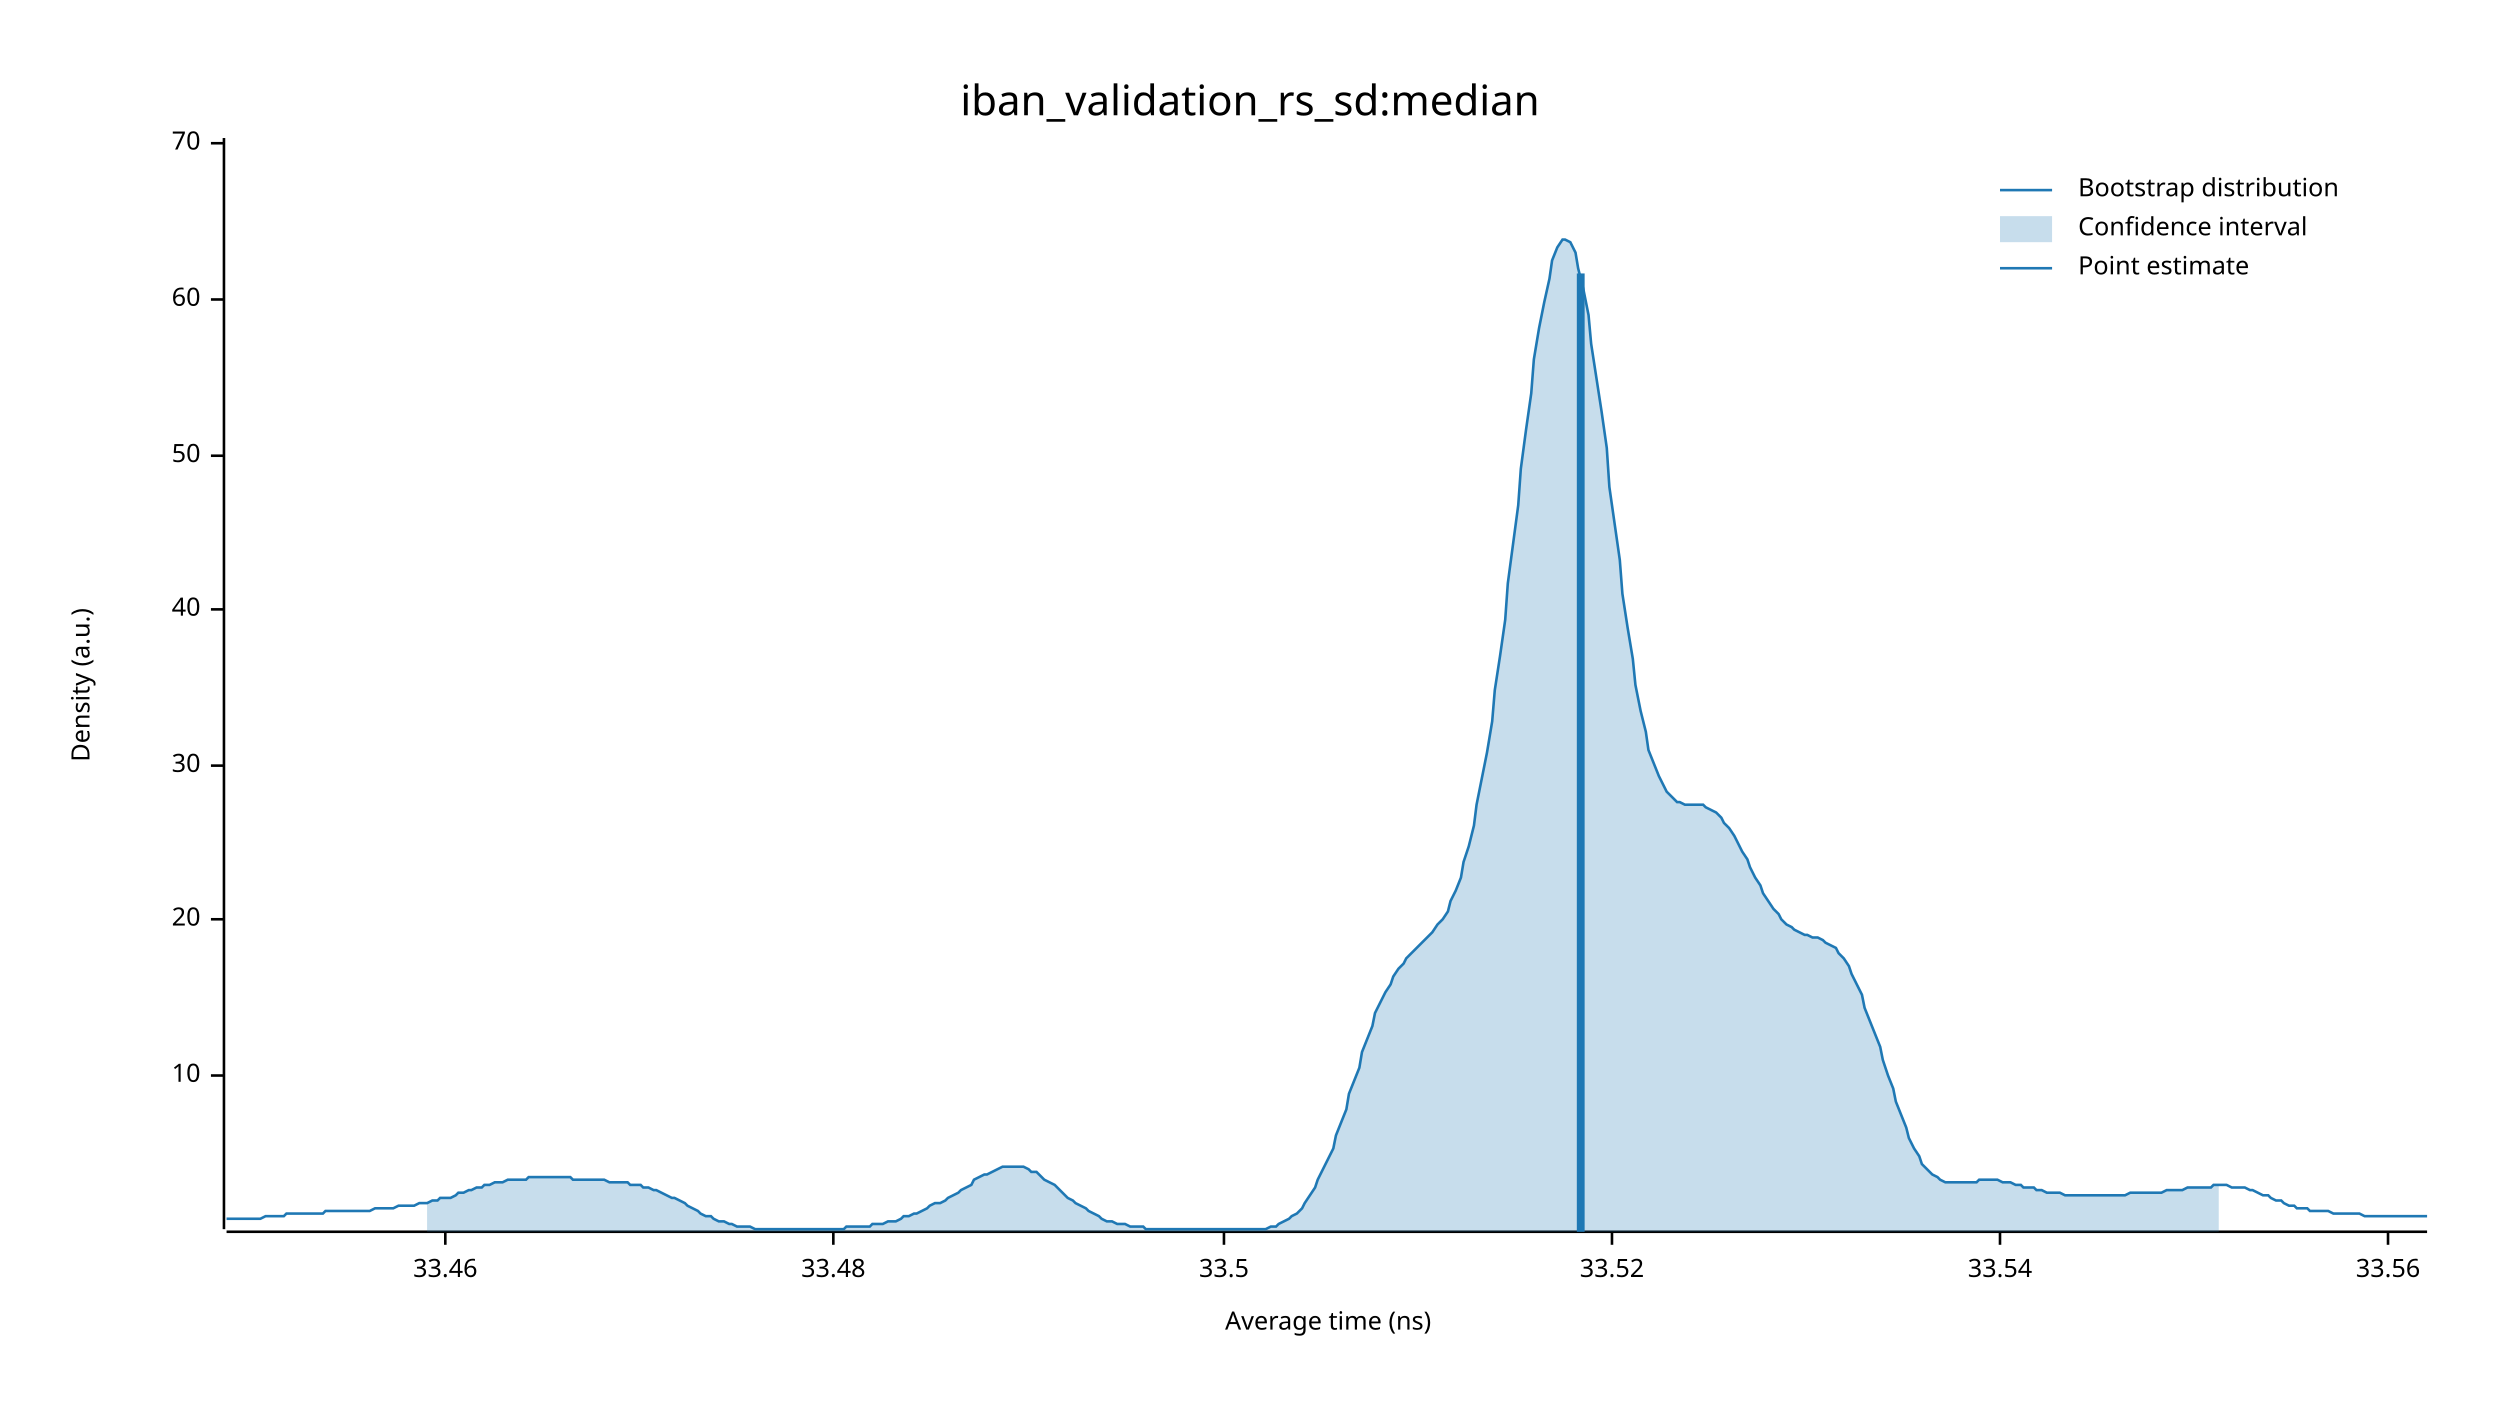
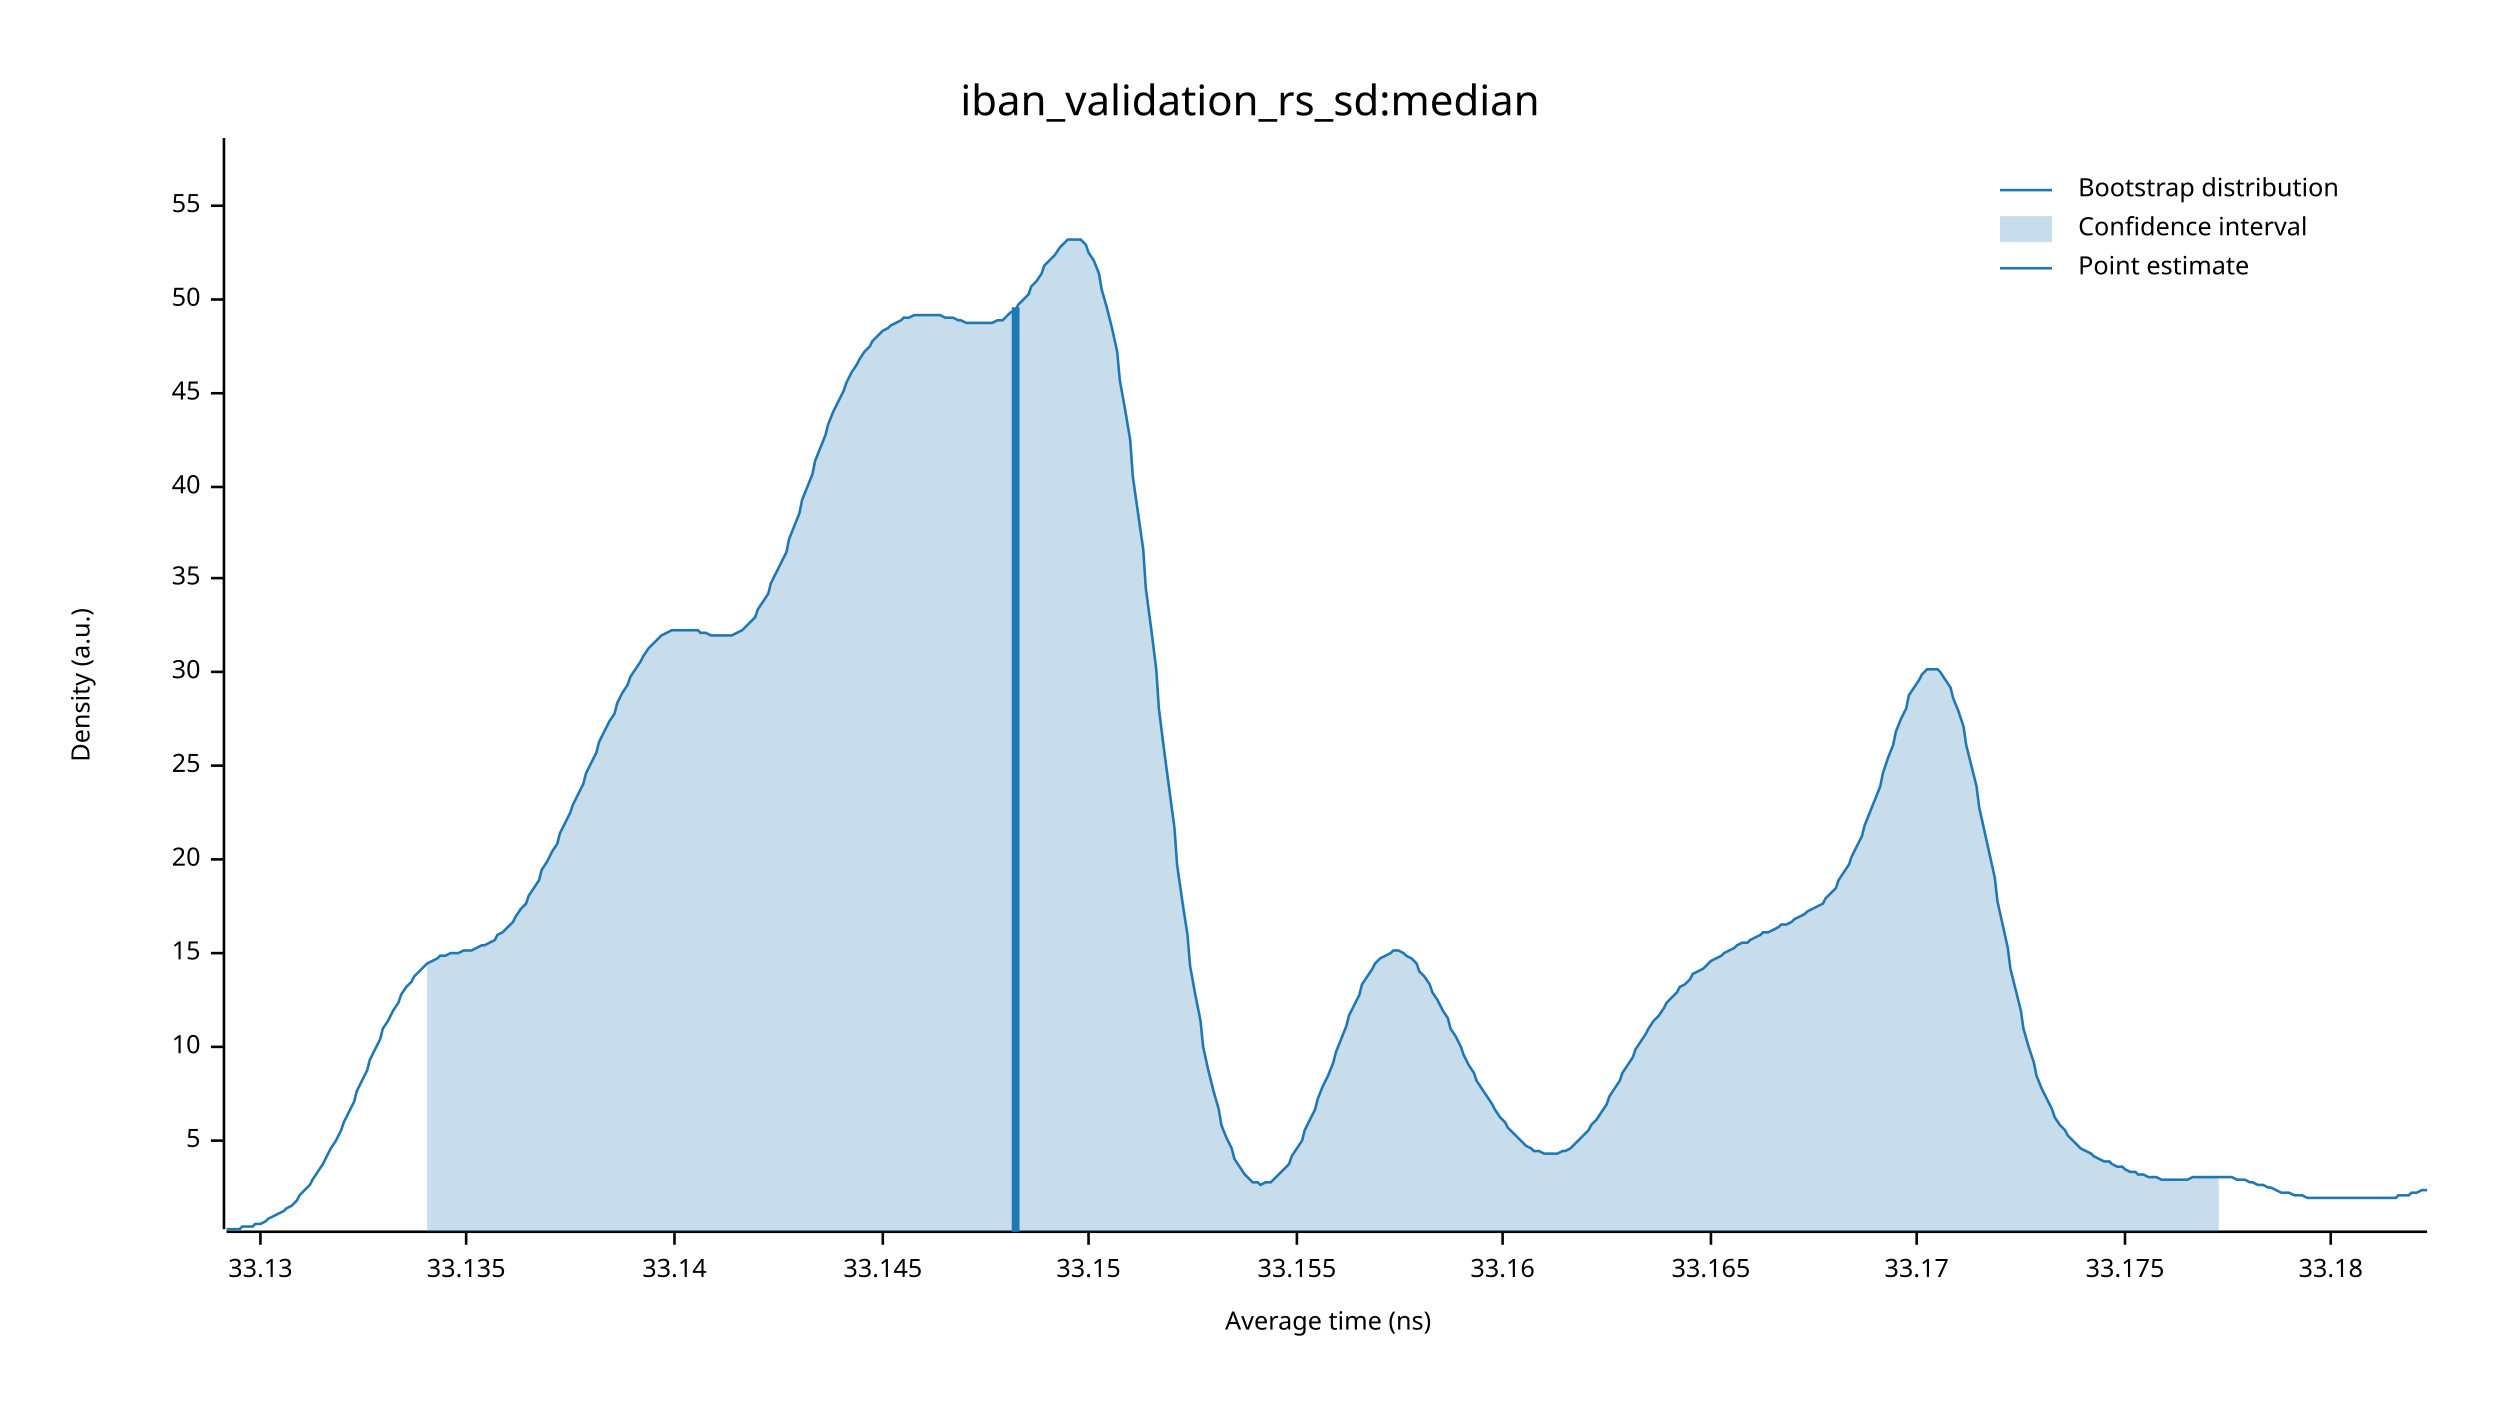
<svg xmlns="http://www.w3.org/2000/svg" width="960" height="540" viewBox="0 0 960 540">
  <text x="480" y="32" dy="0.76em" text-anchor="middle" font-family="sans-serif" font-size="16.129" opacity="1" fill="#000000">
iban_validation_rs_sd:median
</text>
  <text x="27" y="263" dy="0.76em" text-anchor="middle" font-family="sans-serif" font-size="9.677" opacity="1" fill="#000000" transform="rotate(270, 27, 263)">
Density (a.u.)
</text>
  <text x="510" y="513" dy="-0.5ex" text-anchor="middle" font-family="sans-serif" font-size="9.677" opacity="1" fill="#000000">
Average time (ns)
</text>
  <polyline fill="none" opacity="1" stroke="#000000" stroke-width="1" points="86,53 86,472 " />
-   <text x="77" y="413" dy="0.5ex" text-anchor="end" font-family="sans-serif" font-size="9.677" opacity="1" fill="#000000">
+   <text x="77" y="438" dy="0.5ex" text-anchor="end" font-family="sans-serif" font-size="9.677" opacity="1" fill="#000000">
+ 5
+ </text>
+   <polyline fill="none" opacity="1" stroke="#000000" stroke-width="1" points="81,438 86,438 " />
+   <text x="77" y="402" dy="0.5ex" text-anchor="end" font-family="sans-serif" font-size="9.677" opacity="1" fill="#000000">
10
</text>
-   <polyline fill="none" opacity="1" stroke="#000000" stroke-width="1" points="81,413 86,413 " />
-   <text x="77" y="353" dy="0.5ex" text-anchor="end" font-family="sans-serif" font-size="9.677" opacity="1" fill="#000000">
+   <polyline fill="none" opacity="1" stroke="#000000" stroke-width="1" points="81,402 86,402 " />
+   <text x="77" y="366" dy="0.5ex" text-anchor="end" font-family="sans-serif" font-size="9.677" opacity="1" fill="#000000">
+ 15
+ </text>
+   <polyline fill="none" opacity="1" stroke="#000000" stroke-width="1" points="81,366 86,366 " />
+   <text x="77" y="330" dy="0.5ex" text-anchor="end" font-family="sans-serif" font-size="9.677" opacity="1" fill="#000000">
20
</text>
-   <polyline fill="none" opacity="1" stroke="#000000" stroke-width="1" points="81,353 86,353 " />
+   <polyline fill="none" opacity="1" stroke="#000000" stroke-width="1" points="81,330 86,330 " />
  <text x="77" y="294" dy="0.5ex" text-anchor="end" font-family="sans-serif" font-size="9.677" opacity="1" fill="#000000">
+ 25
+ </text>
+   <polyline fill="none" opacity="1" stroke="#000000" stroke-width="1" points="81,294 86,294 " />
+   <text x="77" y="258" dy="0.5ex" text-anchor="end" font-family="sans-serif" font-size="9.677" opacity="1" fill="#000000">
30
</text>
-   <polyline fill="none" opacity="1" stroke="#000000" stroke-width="1" points="81,294 86,294 " />
-   <text x="77" y="234" dy="0.5ex" text-anchor="end" font-family="sans-serif" font-size="9.677" opacity="1" fill="#000000">
+   <polyline fill="none" opacity="1" stroke="#000000" stroke-width="1" points="81,258 86,258 " />
+   <text x="77" y="222" dy="0.5ex" text-anchor="end" font-family="sans-serif" font-size="9.677" opacity="1" fill="#000000">
+ 35
+ </text>
+   <polyline fill="none" opacity="1" stroke="#000000" stroke-width="1" points="81,222 86,222 " />
+   <text x="77" y="187" dy="0.5ex" text-anchor="end" font-family="sans-serif" font-size="9.677" opacity="1" fill="#000000">
40
</text>
-   <polyline fill="none" opacity="1" stroke="#000000" stroke-width="1" points="81,234 86,234 " />
-   <text x="77" y="175" dy="0.5ex" text-anchor="end" font-family="sans-serif" font-size="9.677" opacity="1" fill="#000000">
+   <polyline fill="none" opacity="1" stroke="#000000" stroke-width="1" points="81,187 86,187 " />
+   <text x="77" y="151" dy="0.5ex" text-anchor="end" font-family="sans-serif" font-size="9.677" opacity="1" fill="#000000">
+ 45
+ </text>
+   <polyline fill="none" opacity="1" stroke="#000000" stroke-width="1" points="81,151 86,151 " />
+   <text x="77" y="115" dy="0.5ex" text-anchor="end" font-family="sans-serif" font-size="9.677" opacity="1" fill="#000000">
50
</text>
-   <polyline fill="none" opacity="1" stroke="#000000" stroke-width="1" points="81,175 86,175 " />
-   <text x="77" y="115" dy="0.5ex" text-anchor="end" font-family="sans-serif" font-size="9.677" opacity="1" fill="#000000">
- 60
+   <polyline fill="none" opacity="1" stroke="#000000" stroke-width="1" points="81,115 86,115 " />
+   <text x="77" y="79" dy="0.5ex" text-anchor="end" font-family="sans-serif" font-size="9.677" opacity="1" fill="#000000">
+ 55
</text>
-   <polyline fill="none" opacity="1" stroke="#000000" stroke-width="1" points="81,115 86,115 " />
-   <text x="77" y="55" dy="0.5ex" text-anchor="end" font-family="sans-serif" font-size="9.677" opacity="1" fill="#000000">
- 70
+   <polyline fill="none" opacity="1" stroke="#000000" stroke-width="1" points="81,79 86,79 " />
+   <polyline fill="none" opacity="1" stroke="#000000" stroke-width="1" points="87,473 932,473 " />
+   <text x="100" y="483" dy="0.76em" text-anchor="middle" font-family="sans-serif" font-size="9.677" opacity="1" fill="#000000">
+ 33.13
</text>
-   <polyline fill="none" opacity="1" stroke="#000000" stroke-width="1" points="81,55 86,55 " />
-   <polyline fill="none" opacity="1" stroke="#000000" stroke-width="1" points="87,473 932,473 " />
-   <text x="171" y="483" dy="0.76em" text-anchor="middle" font-family="sans-serif" font-size="9.677" opacity="1" fill="#000000">
- 33.46
+   <polyline fill="none" opacity="1" stroke="#000000" stroke-width="1" points="100,473 100,478 " />
+   <text x="179" y="483" dy="0.76em" text-anchor="middle" font-family="sans-serif" font-size="9.677" opacity="1" fill="#000000">
+ 33.135
</text>
-   <polyline fill="none" opacity="1" stroke="#000000" stroke-width="1" points="171,473 171,478 " />
-   <text x="320" y="483" dy="0.76em" text-anchor="middle" font-family="sans-serif" font-size="9.677" opacity="1" fill="#000000">
- 33.48
+   <polyline fill="none" opacity="1" stroke="#000000" stroke-width="1" points="179,473 179,478 " />
+   <text x="259" y="483" dy="0.76em" text-anchor="middle" font-family="sans-serif" font-size="9.677" opacity="1" fill="#000000">
+ 33.14
</text>
-   <polyline fill="none" opacity="1" stroke="#000000" stroke-width="1" points="320,473 320,478 " />
-   <text x="470" y="483" dy="0.76em" text-anchor="middle" font-family="sans-serif" font-size="9.677" opacity="1" fill="#000000">
- 33.5
+   <polyline fill="none" opacity="1" stroke="#000000" stroke-width="1" points="259,473 259,478 " />
+   <text x="339" y="483" dy="0.76em" text-anchor="middle" font-family="sans-serif" font-size="9.677" opacity="1" fill="#000000">
+ 33.145
</text>
-   <polyline fill="none" opacity="1" stroke="#000000" stroke-width="1" points="470,473 470,478 " />
-   <text x="619" y="483" dy="0.76em" text-anchor="middle" font-family="sans-serif" font-size="9.677" opacity="1" fill="#000000">
- 33.52
+   <polyline fill="none" opacity="1" stroke="#000000" stroke-width="1" points="339,473 339,478 " />
+   <text x="418" y="483" dy="0.76em" text-anchor="middle" font-family="sans-serif" font-size="9.677" opacity="1" fill="#000000">
+ 33.15
</text>
-   <polyline fill="none" opacity="1" stroke="#000000" stroke-width="1" points="619,473 619,478 " />
-   <text x="768" y="483" dy="0.76em" text-anchor="middle" font-family="sans-serif" font-size="9.677" opacity="1" fill="#000000">
- 33.54
+   <polyline fill="none" opacity="1" stroke="#000000" stroke-width="1" points="418,473 418,478 " />
+   <text x="498" y="483" dy="0.76em" text-anchor="middle" font-family="sans-serif" font-size="9.677" opacity="1" fill="#000000">
+ 33.155
</text>
-   <polyline fill="none" opacity="1" stroke="#000000" stroke-width="1" points="768,473 768,478 " />
-   <text x="917" y="483" dy="0.76em" text-anchor="middle" font-family="sans-serif" font-size="9.677" opacity="1" fill="#000000">
- 33.56
+   <polyline fill="none" opacity="1" stroke="#000000" stroke-width="1" points="498,473 498,478 " />
+   <text x="577" y="483" dy="0.76em" text-anchor="middle" font-family="sans-serif" font-size="9.677" opacity="1" fill="#000000">
+ 33.16
</text>
-   <polyline fill="none" opacity="1" stroke="#000000" stroke-width="1" points="917,473 917,478 " />
-   <polyline fill="none" opacity="1" stroke="#1F78B4" stroke-width="1" points="87,468 88,468 90,468 92,468 93,468 95,468 97,468 98,468 100,468 102,467 103,467 105,467 107,467 109,467 110,466 112,466 114,466 115,466 117,466 119,466 120,466 122,466 124,466 125,465 127,465 129,465 131,465 132,465 134,465 136,465 137,465 139,465 141,465 142,465 144,464 146,464 147,464 149,464 151,464 153,463 154,463 156,463 158,463 159,463 161,462 163,462 164,462 166,461 168,461 169,460 171,460 173,460 175,459 176,458 178,458 180,457 181,457 183,456 185,456 186,455 188,455 190,454 191,454 193,454 195,453 197,453 198,453 200,453 202,453 203,452 205,452 207,452 208,452 210,452 212,452 214,452 215,452 217,452 219,452 220,453 222,453 224,453 225,453 227,453 229,453 230,453 232,453 234,454 236,454 237,454 239,454 241,454 242,455 244,455 246,455 247,456 249,456 251,457 252,457 254,458 256,459 258,460 259,460 261,461 263,462 264,463 266,464 268,465 269,466 271,467 273,467 274,468 276,469 278,469 280,470 281,470 283,471 285,471 286,471 288,471 290,472 291,472 293,472 295,472 296,472 298,472 300,472 302,472 303,472 305,472 307,472 308,472 310,472 312,472 313,472 315,472 317,472 318,472 320,472 322,472 324,472 325,471 327,471 329,471 330,471 332,471 334,471 335,470 337,470 339,470 341,469 342,469 344,469 346,468 347,467 349,467 351,466 352,466 354,465 356,464 357,463 359,462 361,462 363,461 364,460 366,459 368,458 369,457 371,456 373,455 374,453 376,452 378,451 379,451 381,450 383,449 385,448 386,448 388,448 390,448 391,448 393,448 395,449 396,450 398,450 400,452 401,453 403,454 405,455 407,457 408,458 410,460 412,461 413,462 415,463 417,464 418,465 420,466 422,467 423,468 425,469 427,469 429,470 430,470 432,470 434,471 435,471 437,471 439,471 440,472 442,472 444,472 445,472 447,472 449,472 451,472 452,472 454,472 456,472 457,472 459,472 461,472 462,472 464,472 466,472 468,472 469,472 471,472 473,472 474,472 476,472 478,472 479,472 481,472 483,472 484,472 486,472 488,471 490,471 491,470 493,469 495,468 496,467 498,466 500,464 501,462 503,459 505,456 506,453 508,449 510,445 512,441 513,436 515,431 517,426 518,420 520,415 522,410 523,404 525,399 527,394 528,389 530,385 532,381 534,378 535,375 537,372 539,370 540,368 542,366 544,364 545,363 547,361 549,359 550,358 552,355 554,353 556,350 557,346 559,342 561,337 562,331 564,325 566,317 567,309 569,299 571,289 573,277 574,265 576,252 578,238 579,224 581,209 583,194 584,180 586,165 588,151 589,138 591,126 593,116 595,107 596,100 598,95 600,92 601,92 603,93 605,97 606,103 608,111 610,121 611,132 613,145 615,158 617,172 618,187 620,201 622,215 623,228 625,241 627,253 628,263 630,273 632,281 633,288 635,293 637,298 639,302 640,304 642,306 644,308 645,308 647,309 649,309 650,309 652,309 654,309 655,310 657,311 659,312 661,314 662,316 664,318 666,321 667,323 669,327 671,330 672,333 674,337 676,340 677,343 679,346 681,349 683,351 684,353 686,355 688,356 689,357 691,358 693,359 694,359 696,360 698,360 700,361 701,362 703,363 705,364 706,366 708,368 710,371 711,374 713,378 715,382 716,387 718,392 720,397 722,402 723,407 725,413 727,418 728,423 730,428 732,433 733,437 735,441 737,444 738,447 740,449 742,451 744,452 745,453 747,454 749,454 750,454 752,454 754,454 755,454 757,454 759,454 760,453 762,453 764,453 766,453 767,453 769,454 771,454 772,454 774,455 776,455 777,456 779,456 781,456 782,457 784,457 786,458 788,458 789,458 791,458 793,459 794,459 796,459 798,459 799,459 801,459 803,459 804,459 806,459 808,459 810,459 811,459 813,459 815,459 816,459 818,458 820,458 821,458 823,458 825,458 827,458 828,458 830,458 832,457 833,457 835,457 837,457 838,457 840,456 842,456 843,456 845,456 847,456 849,456 850,455 852,455 854,455 855,455 857,456 859,456 860,456 862,456 864,457 865,457 867,458 869,459 871,459 872,460 874,461 876,461 877,462 879,463 881,463 882,464 884,464 886,464 887,465 889,465 891,465 893,465 894,465 896,466 898,466 899,466 901,466 903,466 904,466 906,466 908,467 909,467 911,467 913,467 915,467 916,467 918,467 920,467 921,467 923,467 925,467 926,467 928,467 930,467 932,467 " />
-   <polygon opacity="0.25" fill="#1F78B4" points="164,462 166,461 168,461 169,460 171,460 173,460 175,459 176,458 178,458 180,457 181,457 183,456 185,456 186,455 188,455 190,454 191,454 193,454 195,453 197,453 198,453 200,453 202,453 203,452 205,452 207,452 208,452 210,452 212,452 214,452 215,452 217,452 219,452 220,453 222,453 224,453 225,453 227,453 229,453 230,453 232,453 234,454 236,454 237,454 239,454 241,454 242,455 244,455 246,455 247,456 249,456 251,457 252,457 254,458 256,459 258,460 259,460 261,461 263,462 264,463 266,464 268,465 269,466 271,467 273,467 274,468 276,469 278,469 280,470 281,470 283,471 285,471 286,471 288,471 290,472 291,472 293,472 295,472 296,472 298,472 300,472 302,472 303,472 305,472 307,472 308,472 310,472 312,472 313,472 315,472 317,472 318,472 320,472 322,472 324,472 325,471 327,471 329,471 330,471 332,471 334,471 335,470 337,470 339,470 341,469 342,469 344,469 346,468 347,467 349,467 351,466 352,466 354,465 356,464 357,463 359,462 361,462 363,461 364,460 366,459 368,458 369,457 371,456 373,455 374,453 376,452 378,451 379,451 381,450 383,449 385,448 386,448 388,448 390,448 391,448 393,448 395,449 396,450 398,450 400,452 401,453 403,454 405,455 407,457 408,458 410,460 412,461 413,462 415,463 417,464 418,465 420,466 422,467 423,468 425,469 427,469 429,470 430,470 432,470 434,471 435,471 437,471 439,471 440,472 442,472 444,472 445,472 447,472 449,472 451,472 452,472 454,472 456,472 457,472 459,472 461,472 462,472 464,472 466,472 468,472 469,472 471,472 473,472 474,472 476,472 478,472 479,472 481,472 483,472 484,472 486,472 488,471 490,471 491,470 493,469 495,468 496,467 498,466 500,464 501,462 503,459 505,456 506,453 508,449 510,445 512,441 513,436 515,431 517,426 518,420 520,415 522,410 523,404 525,399 527,394 528,389 530,385 532,381 534,378 535,375 537,372 539,370 540,368 542,366 544,364 545,363 547,361 549,359 550,358 552,355 554,353 556,350 557,346 559,342 561,337 562,331 564,325 566,317 567,309 569,299 571,289 573,277 574,265 576,252 578,238 579,224 581,209 583,194 584,180 586,165 588,151 589,138 591,126 593,116 595,107 596,100 598,95 600,92 601,92 603,93 605,97 606,103 608,111 610,121 611,132 613,145 615,158 617,172 618,187 620,201 622,215 623,228 625,241 627,253 628,263 630,273 632,281 633,288 635,293 637,298 639,302 640,304 642,306 644,308 645,308 647,309 649,309 650,309 652,309 654,309 655,310 657,311 659,312 661,314 662,316 664,318 666,321 667,323 669,327 671,330 672,333 674,337 676,340 677,343 679,346 681,349 683,351 684,353 686,355 688,356 689,357 691,358 693,359 694,359 696,360 698,360 700,361 701,362 703,363 705,364 706,366 708,368 710,371 711,374 713,378 715,382 716,387 718,392 720,397 722,402 723,407 725,413 727,418 728,423 730,428 732,433 733,437 735,441 737,444 738,447 740,449 742,451 744,452 745,453 747,454 749,454 750,454 752,454 754,454 755,454 757,454 759,454 760,453 762,453 764,453 766,453 767,453 769,454 771,454 772,454 774,455 776,455 777,456 779,456 781,456 782,457 784,457 786,458 788,458 789,458 791,458 793,459 794,459 796,459 798,459 799,459 801,459 803,459 804,459 806,459 808,459 810,459 811,459 813,459 815,459 816,459 818,458 820,458 821,458 823,458 825,458 827,458 828,458 830,458 832,457 833,457 835,457 837,457 838,457 840,456 842,456 843,456 845,456 847,456 849,456 850,455 852,455 852,473 164,473 " />
-   <polyline fill="none" opacity="1" stroke="#1F78B4" stroke-width="3" points="607,473 607,105 " />
+   <polyline fill="none" opacity="1" stroke="#000000" stroke-width="1" points="577,473 577,478 " />
+   <text x="657" y="483" dy="0.76em" text-anchor="middle" font-family="sans-serif" font-size="9.677" opacity="1" fill="#000000">
+ 33.165
+ </text>
+   <polyline fill="none" opacity="1" stroke="#000000" stroke-width="1" points="657,473 657,478 " />
+   <text x="736" y="483" dy="0.76em" text-anchor="middle" font-family="sans-serif" font-size="9.677" opacity="1" fill="#000000">
+ 33.17
+ </text>
+   <polyline fill="none" opacity="1" stroke="#000000" stroke-width="1" points="736,473 736,478 " />
+   <text x="816" y="483" dy="0.76em" text-anchor="middle" font-family="sans-serif" font-size="9.677" opacity="1" fill="#000000">
+ 33.175
+ </text>
+   <polyline fill="none" opacity="1" stroke="#000000" stroke-width="1" points="816,473 816,478 " />
+   <text x="895" y="483" dy="0.76em" text-anchor="middle" font-family="sans-serif" font-size="9.677" opacity="1" fill="#000000">
+ 33.18
+ </text>
+   <polyline fill="none" opacity="1" stroke="#000000" stroke-width="1" points="895,473 895,478 " />
+   <polyline fill="none" opacity="1" stroke="#1F78B4" stroke-width="1" points="87,472 88,472 90,472 92,472 93,471 95,471 97,471 98,470 100,470 102,469 103,468 105,467 107,466 109,465 110,464 112,463 114,461 115,459 117,457 119,455 120,453 122,450 124,447 125,445 127,441 129,438 131,434 132,431 134,427 136,423 137,419 139,415 141,411 142,407 144,403 146,399 147,395 149,392 151,388 153,385 154,382 156,379 158,377 159,375 161,373 163,371 164,370 166,369 168,368 169,367 171,367 173,366 175,366 176,366 178,365 180,365 181,365 183,364 185,363 186,363 188,362 190,361 191,359 193,358 195,356 197,354 198,352 200,349 202,347 203,344 205,341 207,338 208,334 210,331 212,327 214,324 215,320 217,316 219,312 220,309 222,305 224,301 225,297 227,293 229,289 230,285 232,281 234,277 236,274 237,270 239,266 241,263 242,260 244,257 246,254 247,252 249,249 251,247 252,246 254,244 256,243 258,242 259,242 261,242 263,242 264,242 266,242 268,242 269,243 271,243 273,244 274,244 276,244 278,244 280,244 281,244 283,243 285,242 286,241 288,239 290,237 291,234 293,231 295,228 296,224 298,220 300,216 302,212 303,207 305,202 307,197 308,192 310,187 312,182 313,177 315,172 317,167 318,163 320,158 322,154 324,150 325,147 327,143 329,140 330,138 332,135 334,133 335,131 337,129 339,127 341,126 342,125 344,124 346,123 347,122 349,122 351,121 352,121 354,121 356,121 357,121 359,121 361,121 363,122 364,122 366,122 368,123 369,123 371,124 373,124 374,124 376,124 378,124 379,124 381,124 383,123 385,123 386,122 388,120 390,119 391,117 393,115 395,113 396,110 398,108 400,105 401,102 403,100 405,98 407,95 408,94 410,92 412,92 413,92 415,92 417,94 418,97 420,100 422,105 423,111 425,118 427,126 429,135 430,146 432,157 434,169 435,183 437,197 439,211 440,226 442,241 444,257 445,272 447,288 449,303 451,318 452,332 454,346 456,359 457,371 459,382 461,392 462,402 464,411 466,419 468,426 469,432 471,437 473,441 474,445 476,448 478,451 479,452 481,454 483,454 484,455 486,454 488,454 490,452 491,451 493,449 495,447 496,444 498,441 500,438 501,434 503,430 505,426 506,422 508,417 510,413 512,408 513,404 515,399 517,394 518,390 520,386 522,382 523,378 525,375 527,372 528,370 530,368 532,367 534,366 535,365 537,365 539,366 540,367 542,368 544,370 545,373 547,375 549,378 550,381 552,384 554,388 556,391 557,395 559,398 561,402 562,405 564,409 566,412 567,415 569,418 571,421 573,424 574,426 576,429 578,431 579,433 581,435 583,437 584,438 586,440 588,441 589,442 591,442 593,443 595,443 596,443 598,443 600,442 601,442 603,441 605,439 606,438 608,436 610,434 611,432 613,430 615,427 617,424 618,421 620,418 622,415 623,412 625,409 627,406 628,403 630,400 632,397 633,395 635,392 637,390 639,387 640,385 642,383 644,381 645,379 647,378 649,376 650,374 652,373 654,372 655,371 657,369 659,368 661,367 662,366 664,365 666,364 667,363 669,362 671,362 672,361 674,360 676,359 677,358 679,358 681,357 683,356 684,355 686,355 688,354 689,353 691,352 693,351 694,350 696,349 698,348 700,347 701,345 703,343 705,341 706,338 708,335 710,332 711,329 713,325 715,321 716,317 718,312 720,307 722,302 723,297 725,291 727,286 728,281 730,276 732,272 733,267 735,264 737,261 738,259 740,257 742,257 744,257 745,258 747,261 749,264 750,268 752,273 754,279 755,286 757,294 759,302 760,310 762,319 764,328 766,337 767,346 769,355 771,364 772,372 774,380 776,388 777,395 779,402 781,408 782,413 784,418 786,422 788,426 789,429 791,432 793,434 794,436 796,438 798,440 799,441 801,442 803,443 804,444 806,445 808,446 810,446 811,447 813,448 815,448 816,449 818,450 820,450 821,451 823,451 825,452 827,452 828,452 830,453 832,453 833,453 835,453 837,453 838,453 840,453 842,452 843,452 845,452 847,452 849,452 850,452 852,452 854,452 855,452 857,452 859,453 860,453 862,453 864,454 865,454 867,455 869,455 871,456 872,456 874,457 876,458 877,458 879,458 881,459 882,459 884,459 886,460 887,460 889,460 891,460 893,460 894,460 896,460 898,460 899,460 901,460 903,460 904,460 906,460 908,460 909,460 911,460 913,460 915,460 916,460 918,460 920,460 921,459 923,459 925,459 926,458 928,458 930,457 932,457 " />
+   <polygon opacity="0.25" fill="#1F78B4" points="164,370 166,369 168,368 169,367 171,367 173,366 175,366 176,366 178,365 180,365 181,365 183,364 185,363 186,363 188,362 190,361 191,359 193,358 195,356 197,354 198,352 200,349 202,347 203,344 205,341 207,338 208,334 210,331 212,327 214,324 215,320 217,316 219,312 220,309 222,305 224,301 225,297 227,293 229,289 230,285 232,281 234,277 236,274 237,270 239,266 241,263 242,260 244,257 246,254 247,252 249,249 251,247 252,246 254,244 256,243 258,242 259,242 261,242 263,242 264,242 266,242 268,242 269,243 271,243 273,244 274,244 276,244 278,244 280,244 281,244 283,243 285,242 286,241 288,239 290,237 291,234 293,231 295,228 296,224 298,220 300,216 302,212 303,207 305,202 307,197 308,192 310,187 312,182 313,177 315,172 317,167 318,163 320,158 322,154 324,150 325,147 327,143 329,140 330,138 332,135 334,133 335,131 337,129 339,127 341,126 342,125 344,124 346,123 347,122 349,122 351,121 352,121 354,121 356,121 357,121 359,121 361,121 363,122 364,122 366,122 368,123 369,123 371,124 373,124 374,124 376,124 378,124 379,124 381,124 383,123 385,123 386,122 388,120 390,119 391,117 393,115 395,113 396,110 398,108 400,105 401,102 403,100 405,98 407,95 408,94 410,92 412,92 413,92 415,92 417,94 418,97 420,100 422,105 423,111 425,118 427,126 429,135 430,146 432,157 434,169 435,183 437,197 439,211 440,226 442,241 444,257 445,272 447,288 449,303 451,318 452,332 454,346 456,359 457,371 459,382 461,392 462,402 464,411 466,419 468,426 469,432 471,437 473,441 474,445 476,448 478,451 479,452 481,454 483,454 484,455 486,454 488,454 490,452 491,451 493,449 495,447 496,444 498,441 500,438 501,434 503,430 505,426 506,422 508,417 510,413 512,408 513,404 515,399 517,394 518,390 520,386 522,382 523,378 525,375 527,372 528,370 530,368 532,367 534,366 535,365 537,365 539,366 540,367 542,368 544,370 545,373 547,375 549,378 550,381 552,384 554,388 556,391 557,395 559,398 561,402 562,405 564,409 566,412 567,415 569,418 571,421 573,424 574,426 576,429 578,431 579,433 581,435 583,437 584,438 586,440 588,441 589,442 591,442 593,443 595,443 596,443 598,443 600,442 601,442 603,441 605,439 606,438 608,436 610,434 611,432 613,430 615,427 617,424 618,421 620,418 622,415 623,412 625,409 627,406 628,403 630,400 632,397 633,395 635,392 637,390 639,387 640,385 642,383 644,381 645,379 647,378 649,376 650,374 652,373 654,372 655,371 657,369 659,368 661,367 662,366 664,365 666,364 667,363 669,362 671,362 672,361 674,360 676,359 677,358 679,358 681,357 683,356 684,355 686,355 688,354 689,353 691,352 693,351 694,350 696,349 698,348 700,347 701,345 703,343 705,341 706,338 708,335 710,332 711,329 713,325 715,321 716,317 718,312 720,307 722,302 723,297 725,291 727,286 728,281 730,276 732,272 733,267 735,264 737,261 738,259 740,257 742,257 744,257 745,258 747,261 749,264 750,268 752,273 754,279 755,286 757,294 759,302 760,310 762,319 764,328 766,337 767,346 769,355 771,364 772,372 774,380 776,388 777,395 779,402 781,408 782,413 784,418 786,422 788,426 789,429 791,432 793,434 794,436 796,438 798,440 799,441 801,442 803,443 804,444 806,445 808,446 810,446 811,447 813,448 815,448 816,449 818,450 820,450 821,451 823,451 825,452 827,452 828,452 830,453 832,453 833,453 835,453 837,453 838,453 840,453 842,452 843,452 845,452 847,452 849,452 850,452 852,452 852,473 164,473 " />
+   <polyline fill="none" opacity="1" stroke="#1F78B4" stroke-width="3" points="390,473 390,118 " />
  <text x="798" y="68" dy="0.76em" text-anchor="start" font-family="sans-serif" font-size="9.677" opacity="1" fill="#000000">
Bootstrap distribution
</text>
  <text x="798" y="83" dy="0.76em" text-anchor="start" font-family="sans-serif" font-size="9.677" opacity="1" fill="#000000">
Confidence interval
</text>
  <text x="798" y="98" dy="0.76em" text-anchor="start" font-family="sans-serif" font-size="9.677" opacity="1" fill="#000000">
Point estimate
</text>
  <polyline fill="none" opacity="1" stroke="#1F78B4" stroke-width="1" points="768,73 788,73 " />
  <rect x="768" y="83" width="20" height="10" opacity="0.25" fill="#1F78B4" stroke="none" />
  <polyline fill="none" opacity="1" stroke="#1F78B4" stroke-width="1" points="768,103 788,103 " />
</svg>
